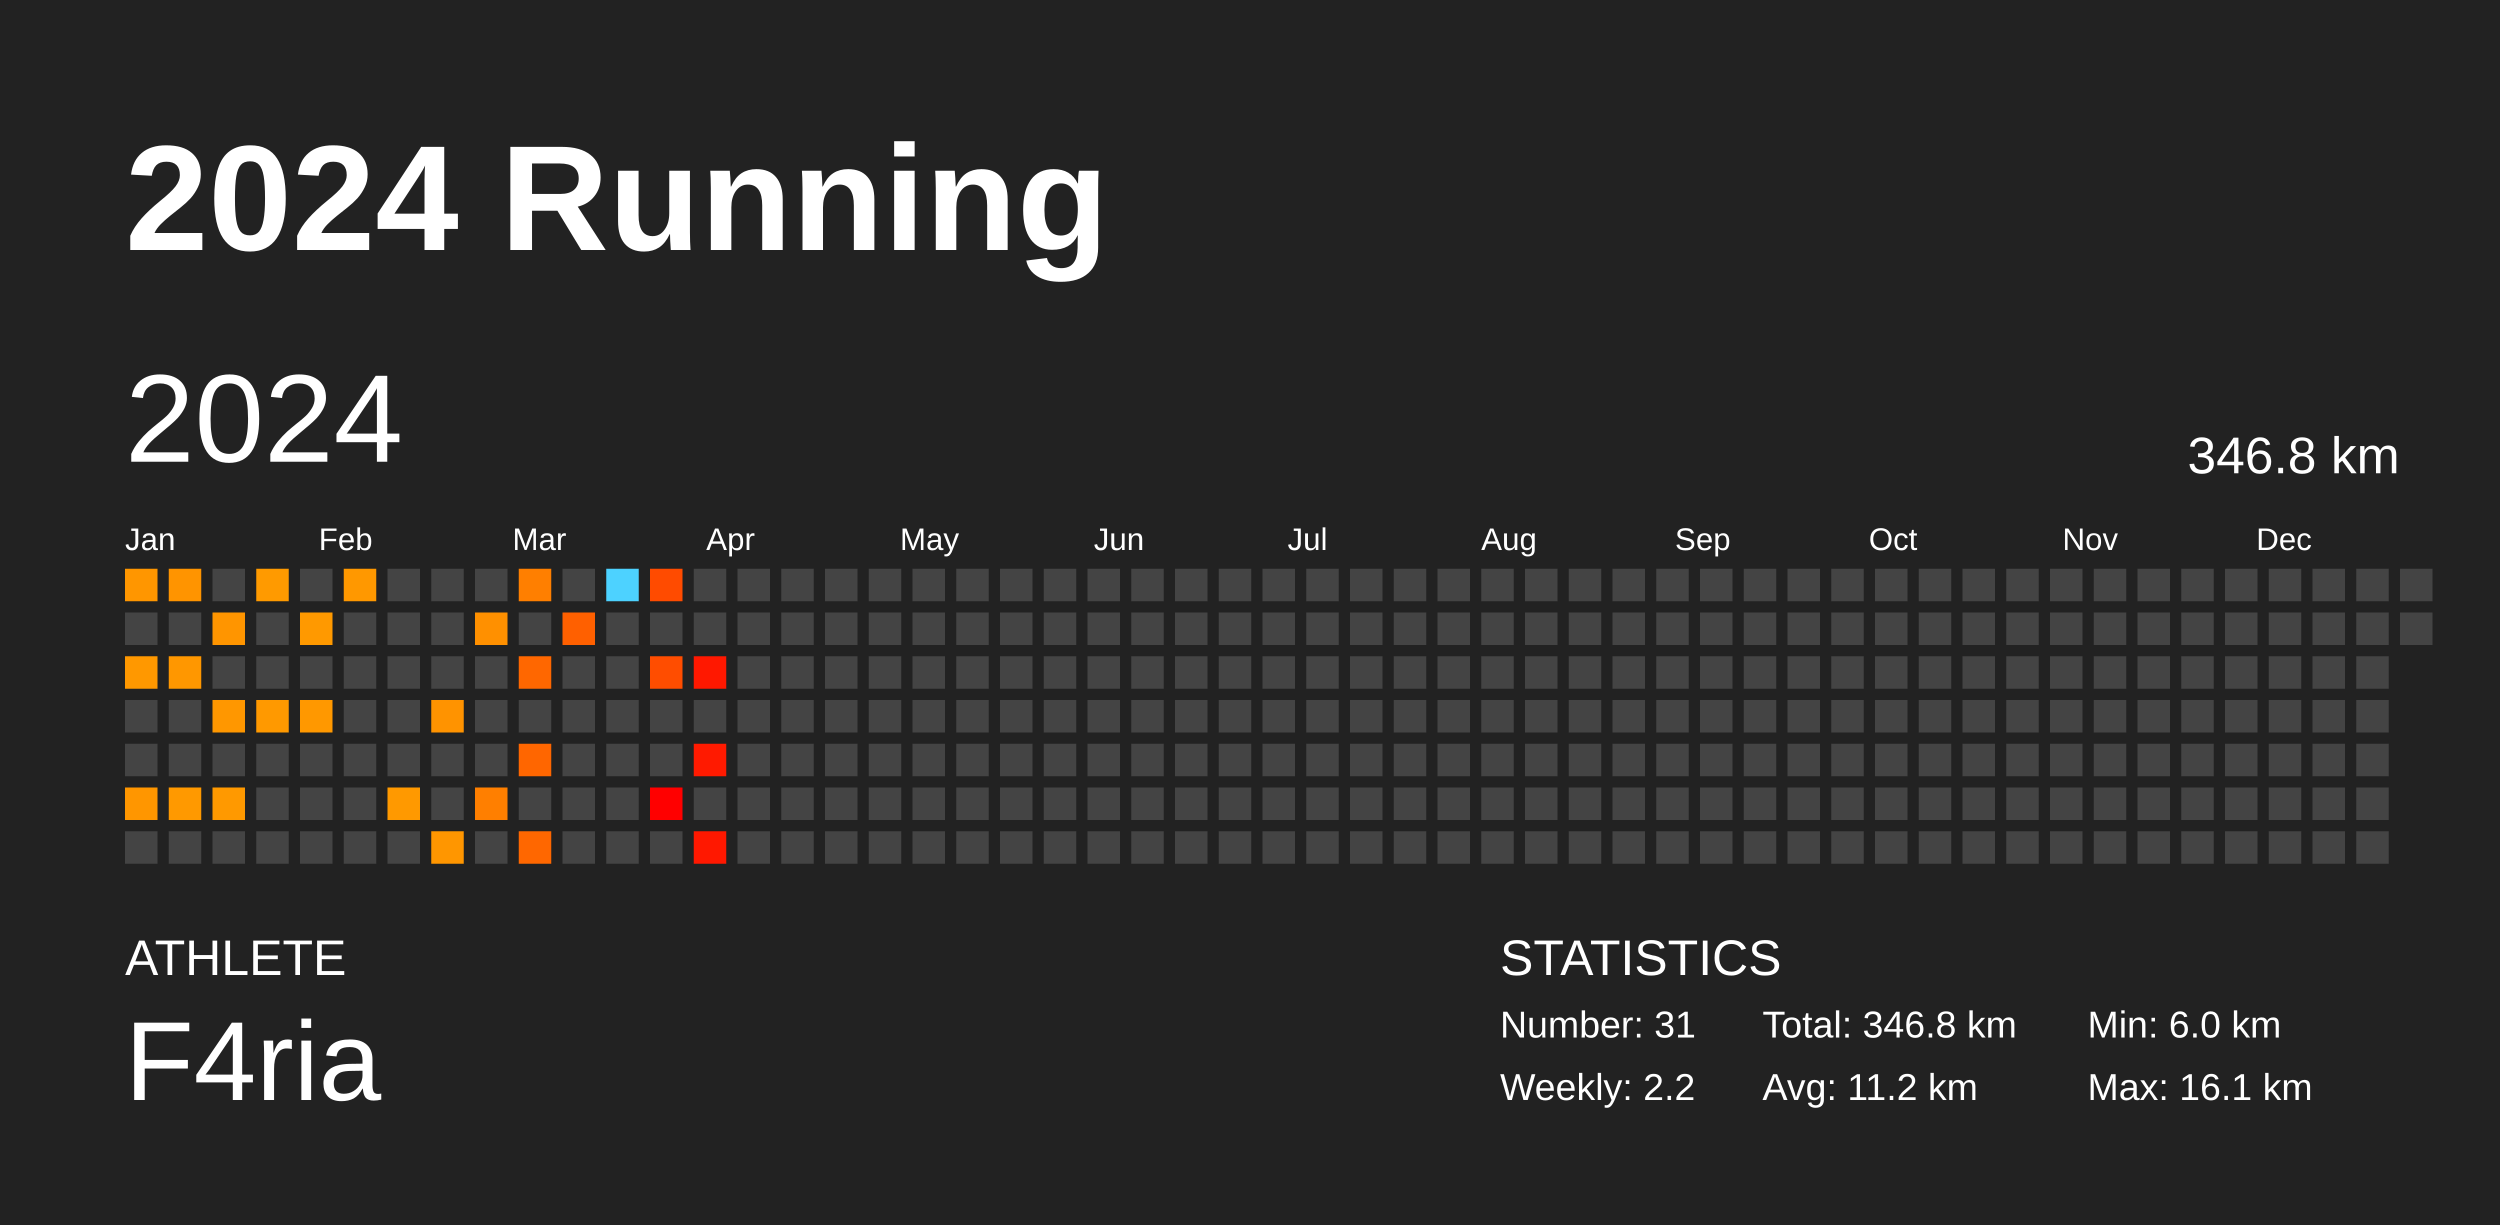
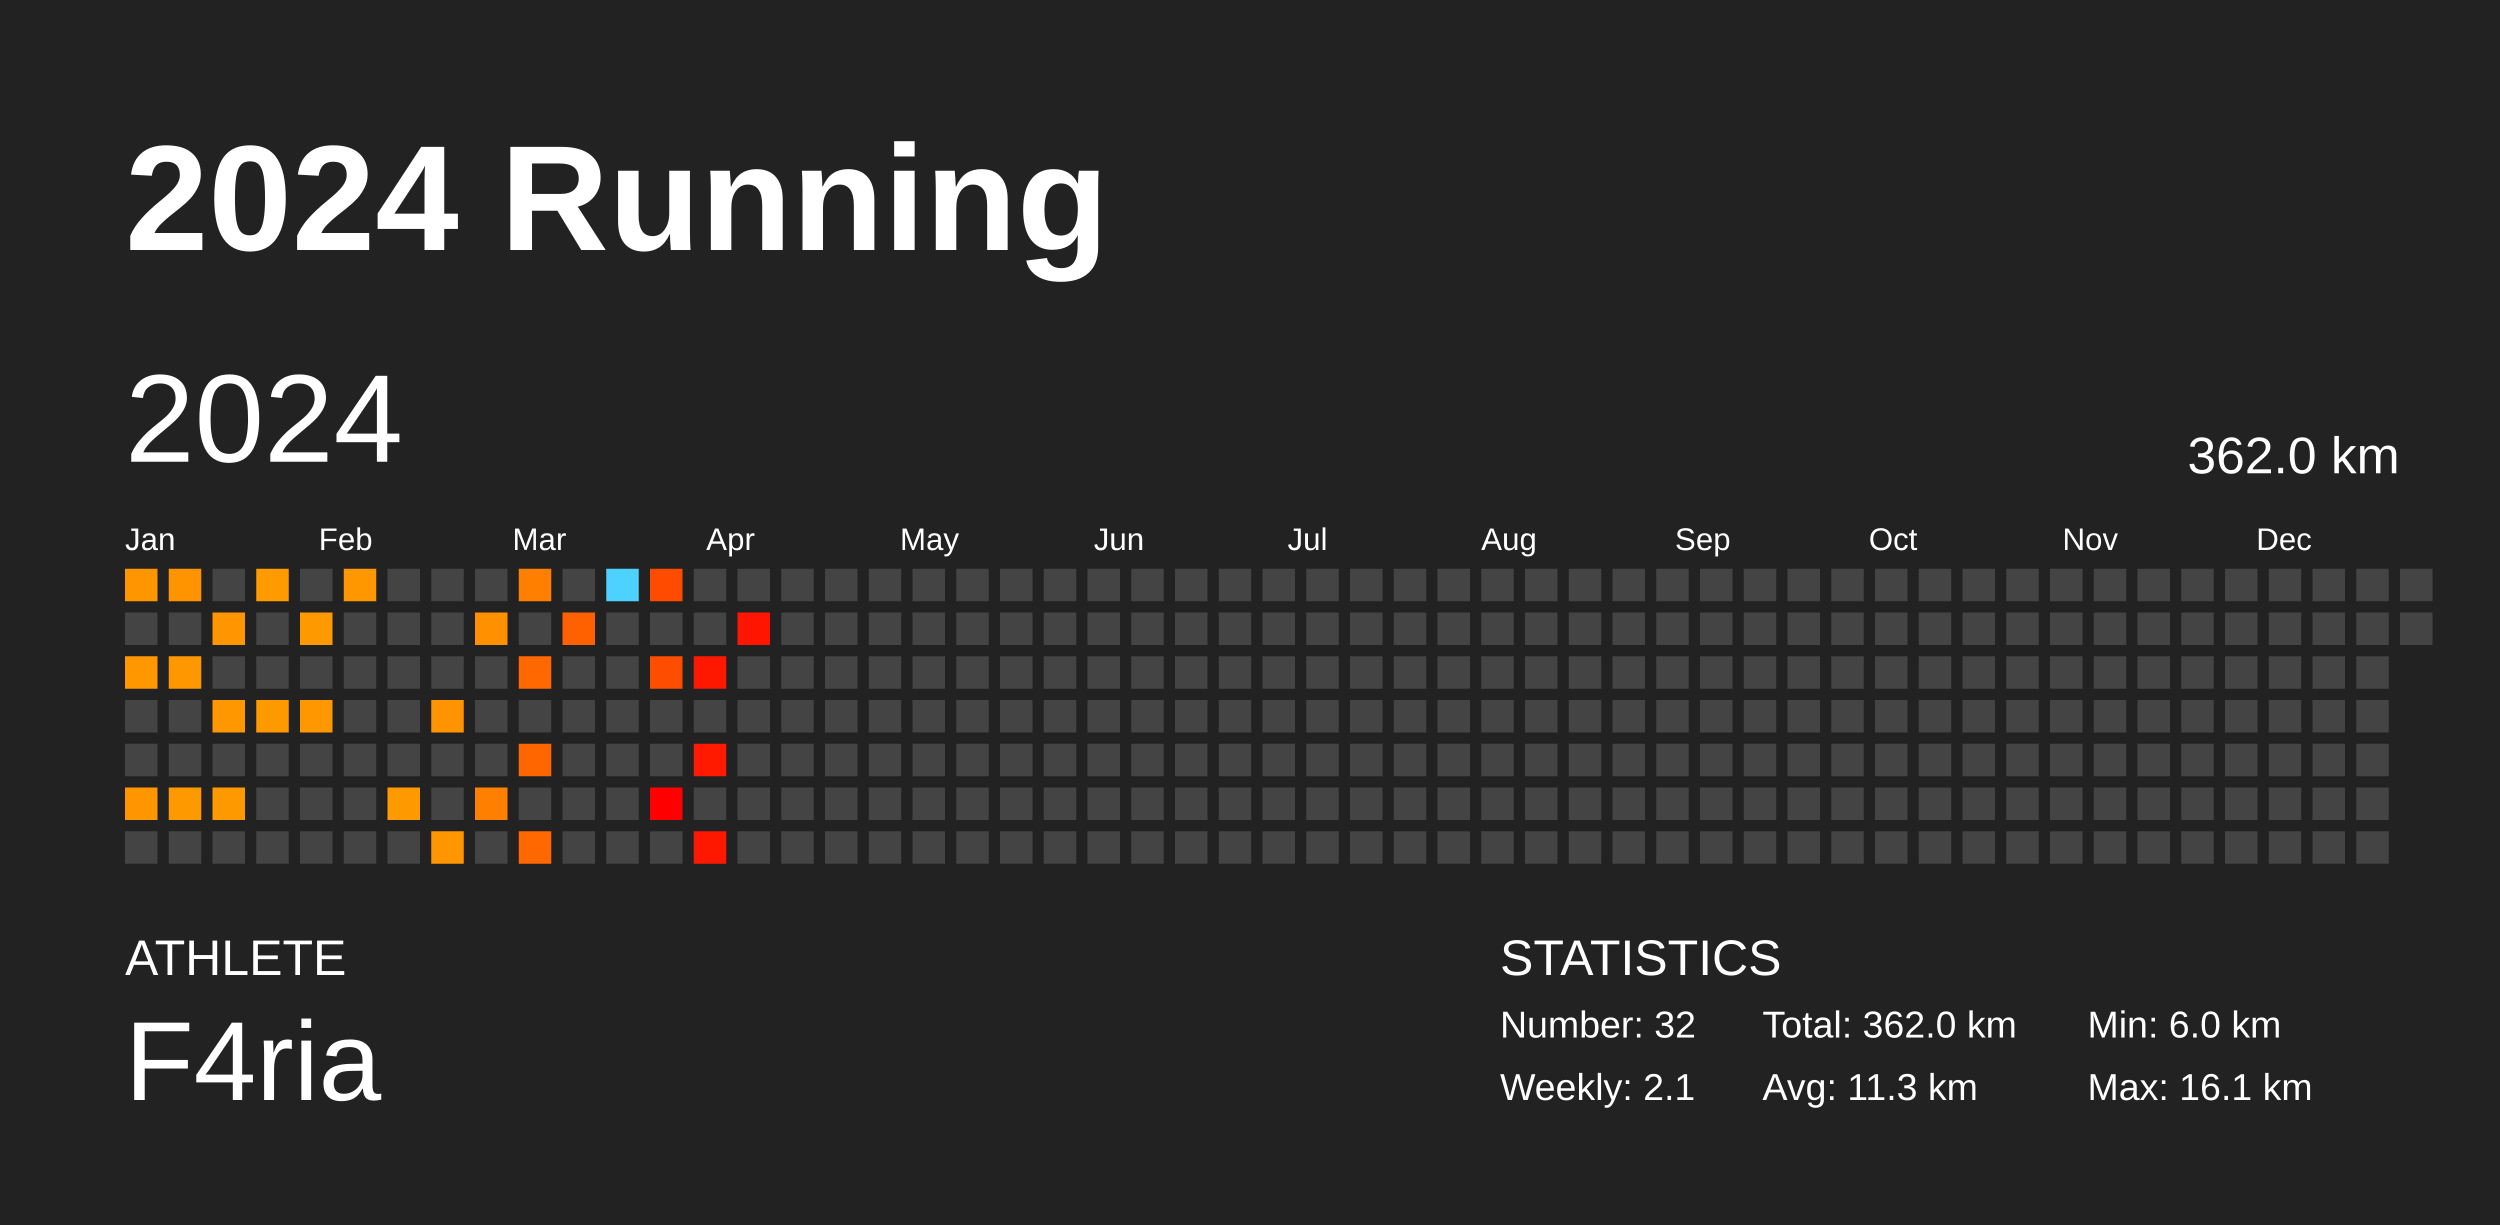
<svg xmlns="http://www.w3.org/2000/svg" baseProfile="full" height="98mm" version="1.1" viewBox="0,0,200,98" width="200mm">
  <defs />
  <rect fill="#222222" height="98" width="200" x="0" y="0" />
  <text fill="#FFFFFF" style="font-size:12px; font-family:Arial; font-weight:bold;" x="10" y="20">2024 Running</text>
  <text fill="#FFFFFF" style="font-size:4px; font-family:Arial" x="10" y="78">ATHLETE</text>
  <text fill="#FFFFFF" style="font-size:9px; font-family:Arial" x="10" y="88">F4ria</text>
  <text fill="#FFFFFF" style="font-size:4px; font-family:Arial" x="120" y="78">STATISTICS</text>
-   <text fill="#FFFFFF" style="font-size:3px; font-family:Arial" x="120" y="83">Number: 31</text>
-   <text fill="#FFFFFF" style="font-size:3px; font-family:Arial" x="120" y="88">Weekly: 2.2</text>
-   <text fill="#FFFFFF" style="font-size:3px; font-family:Arial" x="141" y="83">Total: 346.8 km</text>
-   <text fill="#FFFFFF" style="font-size:3px; font-family:Arial" x="141" y="88">Avg: 11.2 km</text>
+   <text fill="#FFFFFF" style="font-size:3px; font-family:Arial" x="120" y="83">Number: 32</text>
+   <text fill="#FFFFFF" style="font-size:3px; font-family:Arial" x="120" y="88">Weekly: 2.1</text>
+   <text fill="#FFFFFF" style="font-size:3px; font-family:Arial" x="141" y="83">Total: 362.0 km</text>
+   <text fill="#FFFFFF" style="font-size:3px; font-family:Arial" x="141" y="88">Avg: 11.3 km</text>
  <text fill="#FFFFFF" style="font-size:3px; font-family:Arial" x="167" y="83">Min: 6.0 km</text>
  <text fill="#FFFFFF" style="font-size:3px; font-family:Arial" x="167" y="88">Max: 16.1 km</text>
  <text dominant-baseline="hanging" fill="#FFFFFF" style="font-size:10.0px; font-family:Arial;" x="10" y="30">2024</text>
-   <text dominant-baseline="hanging" fill="#FFFFFF" style="font-size:4.125px; font-family:Arial;" x="175" y="35">346.8 km</text>
+   <text dominant-baseline="hanging" fill="#FFFFFF" style="font-size:4.125px; font-family:Arial;" x="175" y="35">362.0 km</text>
  <text fill="#FFFFFF" style="font-size:2.5px; font-family:Arial" x="10.0" y="44">Jan</text>
  <text fill="#FFFFFF" style="font-size:2.5px; font-family:Arial" x="25.5" y="44">Feb</text>
  <text fill="#FFFFFF" style="font-size:2.5px; font-family:Arial" x="41.0" y="44">Mar</text>
  <text fill="#FFFFFF" style="font-size:2.5px; font-family:Arial" x="56.5" y="44">Apr</text>
  <text fill="#FFFFFF" style="font-size:2.5px; font-family:Arial" x="72.0" y="44">May</text>
  <text fill="#FFFFFF" style="font-size:2.5px; font-family:Arial" x="87.5" y="44">Jun</text>
  <text fill="#FFFFFF" style="font-size:2.5px; font-family:Arial" x="103.0" y="44">Jul</text>
  <text fill="#FFFFFF" style="font-size:2.5px; font-family:Arial" x="118.5" y="44">Aug</text>
  <text fill="#FFFFFF" style="font-size:2.5px; font-family:Arial" x="134.0" y="44">Sep</text>
  <text fill="#FFFFFF" style="font-size:2.5px; font-family:Arial" x="149.5" y="44">Oct</text>
  <text fill="#FFFFFF" style="font-size:2.5px; font-family:Arial" x="165.0" y="44">Nov</text>
  <text fill="#FFFFFF" style="font-size:2.5px; font-family:Arial" x="180.5" y="44">Dec</text>
  <rect fill="#ff9600" height="2.6" width="2.6" x="10.0" y="45.5" />
  <rect fill="#444444" height="2.6" width="2.6" x="10.0" y="49.0" />
  <rect fill="#ff9800" height="2.6" width="2.6" x="10.0" y="52.5" />
  <rect fill="#444444" height="2.6" width="2.6" x="10.0" y="56.0" />
  <rect fill="#444444" height="2.6" width="2.6" x="10.0" y="59.5" />
  <rect fill="#ff9600" height="2.6" width="2.6" x="10.0" y="63.0" />
  <rect fill="#444444" height="2.6" width="2.6" x="10.0" y="66.5" />
  <rect fill="#ff9400" height="2.6" width="2.6" x="13.5" y="45.5" />
  <rect fill="#444444" height="2.6" width="2.6" x="13.5" y="49.0" />
  <rect fill="#ff9700" height="2.6" width="2.6" x="13.5" y="52.5" />
  <rect fill="#444444" height="2.6" width="2.6" x="13.5" y="56.0" />
  <rect fill="#444444" height="2.6" width="2.6" x="13.5" y="59.5" />
  <rect fill="#ff9900" height="2.6" width="2.6" x="13.5" y="63.0" />
  <rect fill="#444444" height="2.6" width="2.6" x="13.5" y="66.5" />
  <rect fill="#444444" height="2.6" width="2.6" x="17.0" y="45.5" />
  <rect fill="#ff9500" height="2.6" width="2.6" x="17.0" y="49.0" />
  <rect fill="#444444" height="2.6" width="2.6" x="17.0" y="52.5" />
  <rect fill="#ff9700" height="2.6" width="2.6" x="17.0" y="56.0" />
  <rect fill="#444444" height="2.6" width="2.6" x="17.0" y="59.5" />
  <rect fill="#ff9900" height="2.6" width="2.6" x="17.0" y="63.0" />
  <rect fill="#444444" height="2.6" width="2.6" x="17.0" y="66.5" />
  <rect fill="#ff9a00" height="2.6" width="2.6" x="20.5" y="45.5" />
  <rect fill="#444444" height="2.6" width="2.6" x="20.5" y="49.0" />
  <rect fill="#444444" height="2.6" width="2.6" x="20.5" y="52.5" />
  <rect fill="#ff9900" height="2.6" width="2.6" x="20.5" y="56.0" />
  <rect fill="#444444" height="2.6" width="2.6" x="20.5" y="59.5" />
  <rect fill="#444444" height="2.6" width="2.6" x="20.5" y="63.0" />
  <rect fill="#444444" height="2.6" width="2.6" x="20.5" y="66.5" />
  <rect fill="#444444" height="2.6" width="2.6" x="24.0" y="45.5" />
  <rect fill="#ff9900" height="2.6" width="2.6" x="24.0" y="49.0" />
  <rect fill="#444444" height="2.6" width="2.6" x="24.0" y="52.5" />
  <rect fill="#ff9800" height="2.6" width="2.6" x="24.0" y="56.0" />
  <rect fill="#444444" height="2.6" width="2.6" x="24.0" y="59.5" />
  <rect fill="#444444" height="2.6" width="2.6" x="24.0" y="63.0" />
  <rect fill="#444444" height="2.6" width="2.6" x="24.0" y="66.5" />
  <rect fill="#ff9800" height="2.6" width="2.6" x="27.5" y="45.5" />
  <rect fill="#444444" height="2.6" width="2.6" x="27.5" y="49.0" />
  <rect fill="#444444" height="2.6" width="2.6" x="27.5" y="52.5" />
  <rect fill="#444444" height="2.6" width="2.6" x="27.5" y="56.0" />
  <rect fill="#444444" height="2.6" width="2.6" x="27.5" y="59.5" />
  <rect fill="#444444" height="2.6" width="2.6" x="27.5" y="63.0" />
  <rect fill="#444444" height="2.6" width="2.6" x="27.5" y="66.5" />
  <rect fill="#444444" height="2.6" width="2.6" x="31.0" y="45.5" />
  <rect fill="#444444" height="2.6" width="2.6" x="31.0" y="49.0" />
  <rect fill="#444444" height="2.6" width="2.6" x="31.0" y="52.5" />
  <rect fill="#444444" height="2.6" width="2.6" x="31.0" y="56.0" />
  <rect fill="#444444" height="2.6" width="2.6" x="31.0" y="59.5" />
  <rect fill="#ff9900" height="2.6" width="2.6" x="31.0" y="63.0" />
  <rect fill="#444444" height="2.6" width="2.6" x="31.0" y="66.5" />
  <rect fill="#444444" height="2.6" width="2.6" x="34.5" y="45.5" />
  <rect fill="#444444" height="2.6" width="2.6" x="34.5" y="49.0" />
  <rect fill="#444444" height="2.6" width="2.6" x="34.5" y="52.5" />
  <rect fill="#ff9300" height="2.6" width="2.6" x="34.5" y="56.0" />
  <rect fill="#444444" height="2.6" width="2.6" x="34.5" y="59.5" />
  <rect fill="#444444" height="2.6" width="2.6" x="34.5" y="63.0" />
  <rect fill="#ff9600" height="2.6" width="2.6" x="34.5" y="66.5" />
  <rect fill="#444444" height="2.6" width="2.6" x="38.0" y="45.5" />
  <rect fill="#ff9000" height="2.6" width="2.6" x="38.0" y="49.0" />
  <rect fill="#444444" height="2.6" width="2.6" x="38.0" y="52.5" />
  <rect fill="#444444" height="2.6" width="2.6" x="38.0" y="56.0" />
  <rect fill="#444444" height="2.6" width="2.6" x="38.0" y="59.5" />
  <rect fill="#ff7f00" height="2.6" width="2.6" x="38.0" y="63.0" />
  <rect fill="#444444" height="2.6" width="2.6" x="38.0" y="66.5" />
  <rect fill="#ff7f00" height="2.6" width="2.6" x="41.5" y="45.5" />
  <rect fill="#444444" height="2.6" width="2.6" x="41.5" y="49.0" />
  <rect fill="#ff6700" height="2.6" width="2.6" x="41.5" y="52.5" />
  <rect fill="#444444" height="2.6" width="2.6" x="41.5" y="56.0" />
  <rect fill="#ff6600" height="2.6" width="2.6" x="41.5" y="59.5" />
  <rect fill="#444444" height="2.6" width="2.6" x="41.5" y="63.0" />
  <rect fill="#ff6700" height="2.6" width="2.6" x="41.5" y="66.5" />
  <rect fill="#444444" height="2.6" width="2.6" x="45.0" y="45.5" />
  <rect fill="#ff6000" height="2.6" width="2.6" x="45.0" y="49.0" />
  <rect fill="#444444" height="2.6" width="2.6" x="45.0" y="52.5" />
  <rect fill="#444444" height="2.6" width="2.6" x="45.0" y="56.0" />
  <rect fill="#444444" height="2.6" width="2.6" x="45.0" y="59.5" />
  <rect fill="#444444" height="2.6" width="2.6" x="45.0" y="63.0" />
  <rect fill="#444444" height="2.6" width="2.6" x="45.0" y="66.5" />
  <rect fill="#4dd2ff" height="2.6" width="2.6" x="48.5" y="45.5" />
  <rect fill="#444444" height="2.6" width="2.6" x="48.5" y="49.0" />
  <rect fill="#444444" height="2.6" width="2.6" x="48.5" y="52.5" />
  <rect fill="#444444" height="2.6" width="2.6" x="48.5" y="56.0" />
  <rect fill="#444444" height="2.6" width="2.6" x="48.5" y="59.5" />
  <rect fill="#444444" height="2.6" width="2.6" x="48.5" y="63.0" />
  <rect fill="#444444" height="2.6" width="2.6" x="48.5" y="66.5" />
  <rect fill="#ff4b00" height="2.6" width="2.6" x="52.0" y="45.5" />
  <rect fill="#444444" height="2.6" width="2.6" x="52.0" y="49.0" />
  <rect fill="#ff4d00" height="2.6" width="2.6" x="52.0" y="52.5" />
  <rect fill="#444444" height="2.6" width="2.6" x="52.0" y="56.0" />
  <rect fill="#444444" height="2.6" width="2.6" x="52.0" y="59.5" />
  <rect fill="#ff0000" height="2.6" width="2.6" x="52.0" y="63.0" />
  <rect fill="#444444" height="2.6" width="2.6" x="52.0" y="66.5" />
  <rect fill="#444444" height="2.6" width="2.6" x="55.5" y="45.5" />
  <rect fill="#444444" height="2.6" width="2.6" x="55.5" y="49.0" />
  <rect fill="#ff1800" height="2.6" width="2.6" x="55.5" y="52.5" />
  <rect fill="#444444" height="2.6" width="2.6" x="55.5" y="56.0" />
  <rect fill="#ff1a00" height="2.6" width="2.6" x="55.5" y="59.5" />
  <rect fill="#444444" height="2.6" width="2.6" x="55.5" y="63.0" />
  <rect fill="#ff1800" height="2.6" width="2.6" x="55.5" y="66.5" />
  <rect fill="#444444" height="2.6" width="2.6" x="59.0" y="45.5" />
-   <rect fill="#444444" height="2.6" width="2.6" x="59.0" y="49.0" />
+   <rect fill="#ff1500" height="2.6" width="2.6" x="59.0" y="49.0" />
  <rect fill="#444444" height="2.6" width="2.6" x="59.0" y="52.5" />
  <rect fill="#444444" height="2.6" width="2.6" x="59.0" y="56.0" />
  <rect fill="#444444" height="2.6" width="2.6" x="59.0" y="59.5" />
  <rect fill="#444444" height="2.6" width="2.6" x="59.0" y="63.0" />
  <rect fill="#444444" height="2.6" width="2.6" x="59.0" y="66.5" />
  <rect fill="#444444" height="2.6" width="2.6" x="62.5" y="45.5" />
  <rect fill="#444444" height="2.6" width="2.6" x="62.5" y="49.0" />
  <rect fill="#444444" height="2.6" width="2.6" x="62.5" y="52.5" />
  <rect fill="#444444" height="2.6" width="2.6" x="62.5" y="56.0" />
  <rect fill="#444444" height="2.6" width="2.6" x="62.5" y="59.5" />
  <rect fill="#444444" height="2.6" width="2.6" x="62.5" y="63.0" />
  <rect fill="#444444" height="2.6" width="2.6" x="62.5" y="66.5" />
  <rect fill="#444444" height="2.6" width="2.6" x="66.0" y="45.5" />
  <rect fill="#444444" height="2.6" width="2.6" x="66.0" y="49.0" />
  <rect fill="#444444" height="2.6" width="2.6" x="66.0" y="52.5" />
  <rect fill="#444444" height="2.6" width="2.6" x="66.0" y="56.0" />
  <rect fill="#444444" height="2.6" width="2.6" x="66.0" y="59.5" />
  <rect fill="#444444" height="2.6" width="2.6" x="66.0" y="63.0" />
  <rect fill="#444444" height="2.6" width="2.6" x="66.0" y="66.5" />
  <rect fill="#444444" height="2.6" width="2.6" x="69.5" y="45.5" />
  <rect fill="#444444" height="2.6" width="2.6" x="69.5" y="49.0" />
  <rect fill="#444444" height="2.6" width="2.6" x="69.5" y="52.5" />
  <rect fill="#444444" height="2.6" width="2.6" x="69.5" y="56.0" />
  <rect fill="#444444" height="2.6" width="2.6" x="69.5" y="59.5" />
  <rect fill="#444444" height="2.6" width="2.6" x="69.5" y="63.0" />
  <rect fill="#444444" height="2.6" width="2.6" x="69.5" y="66.5" />
  <rect fill="#444444" height="2.6" width="2.6" x="73.0" y="45.5" />
  <rect fill="#444444" height="2.6" width="2.6" x="73.0" y="49.0" />
  <rect fill="#444444" height="2.6" width="2.6" x="73.0" y="52.5" />
  <rect fill="#444444" height="2.6" width="2.6" x="73.0" y="56.0" />
  <rect fill="#444444" height="2.6" width="2.6" x="73.0" y="59.5" />
  <rect fill="#444444" height="2.6" width="2.6" x="73.0" y="63.0" />
  <rect fill="#444444" height="2.6" width="2.6" x="73.0" y="66.5" />
  <rect fill="#444444" height="2.6" width="2.6" x="76.5" y="45.5" />
  <rect fill="#444444" height="2.6" width="2.6" x="76.5" y="49.0" />
  <rect fill="#444444" height="2.6" width="2.6" x="76.5" y="52.5" />
  <rect fill="#444444" height="2.6" width="2.6" x="76.5" y="56.0" />
  <rect fill="#444444" height="2.6" width="2.6" x="76.5" y="59.5" />
  <rect fill="#444444" height="2.6" width="2.6" x="76.5" y="63.0" />
  <rect fill="#444444" height="2.6" width="2.6" x="76.5" y="66.5" />
  <rect fill="#444444" height="2.6" width="2.6" x="80.0" y="45.5" />
  <rect fill="#444444" height="2.6" width="2.6" x="80.0" y="49.0" />
  <rect fill="#444444" height="2.6" width="2.6" x="80.0" y="52.5" />
  <rect fill="#444444" height="2.6" width="2.6" x="80.0" y="56.0" />
  <rect fill="#444444" height="2.6" width="2.6" x="80.0" y="59.5" />
  <rect fill="#444444" height="2.6" width="2.6" x="80.0" y="63.0" />
  <rect fill="#444444" height="2.6" width="2.6" x="80.0" y="66.5" />
  <rect fill="#444444" height="2.6" width="2.6" x="83.5" y="45.5" />
  <rect fill="#444444" height="2.6" width="2.6" x="83.5" y="49.0" />
  <rect fill="#444444" height="2.6" width="2.6" x="83.5" y="52.5" />
  <rect fill="#444444" height="2.6" width="2.6" x="83.5" y="56.0" />
  <rect fill="#444444" height="2.6" width="2.6" x="83.5" y="59.5" />
  <rect fill="#444444" height="2.6" width="2.6" x="83.5" y="63.0" />
  <rect fill="#444444" height="2.6" width="2.6" x="83.5" y="66.5" />
  <rect fill="#444444" height="2.6" width="2.6" x="87.0" y="45.5" />
  <rect fill="#444444" height="2.6" width="2.6" x="87.0" y="49.0" />
  <rect fill="#444444" height="2.6" width="2.6" x="87.0" y="52.5" />
  <rect fill="#444444" height="2.6" width="2.6" x="87.0" y="56.0" />
  <rect fill="#444444" height="2.6" width="2.6" x="87.0" y="59.5" />
  <rect fill="#444444" height="2.6" width="2.6" x="87.0" y="63.0" />
  <rect fill="#444444" height="2.6" width="2.6" x="87.0" y="66.5" />
  <rect fill="#444444" height="2.6" width="2.6" x="90.5" y="45.5" />
  <rect fill="#444444" height="2.6" width="2.6" x="90.5" y="49.0" />
  <rect fill="#444444" height="2.6" width="2.6" x="90.5" y="52.5" />
  <rect fill="#444444" height="2.6" width="2.6" x="90.5" y="56.0" />
  <rect fill="#444444" height="2.6" width="2.6" x="90.5" y="59.5" />
  <rect fill="#444444" height="2.6" width="2.6" x="90.5" y="63.0" />
  <rect fill="#444444" height="2.6" width="2.6" x="90.5" y="66.5" />
  <rect fill="#444444" height="2.6" width="2.6" x="94.0" y="45.5" />
  <rect fill="#444444" height="2.6" width="2.6" x="94.0" y="49.0" />
  <rect fill="#444444" height="2.6" width="2.6" x="94.0" y="52.5" />
  <rect fill="#444444" height="2.6" width="2.6" x="94.0" y="56.0" />
  <rect fill="#444444" height="2.6" width="2.6" x="94.0" y="59.5" />
  <rect fill="#444444" height="2.6" width="2.6" x="94.0" y="63.0" />
  <rect fill="#444444" height="2.6" width="2.6" x="94.0" y="66.5" />
  <rect fill="#444444" height="2.6" width="2.6" x="97.5" y="45.5" />
  <rect fill="#444444" height="2.6" width="2.6" x="97.5" y="49.0" />
  <rect fill="#444444" height="2.6" width="2.6" x="97.5" y="52.5" />
  <rect fill="#444444" height="2.6" width="2.6" x="97.5" y="56.0" />
  <rect fill="#444444" height="2.6" width="2.6" x="97.5" y="59.5" />
  <rect fill="#444444" height="2.6" width="2.6" x="97.5" y="63.0" />
  <rect fill="#444444" height="2.6" width="2.6" x="97.5" y="66.5" />
  <rect fill="#444444" height="2.6" width="2.6" x="101.0" y="45.5" />
  <rect fill="#444444" height="2.6" width="2.6" x="101.0" y="49.0" />
  <rect fill="#444444" height="2.6" width="2.6" x="101.0" y="52.5" />
  <rect fill="#444444" height="2.6" width="2.6" x="101.0" y="56.0" />
  <rect fill="#444444" height="2.6" width="2.6" x="101.0" y="59.5" />
  <rect fill="#444444" height="2.6" width="2.6" x="101.0" y="63.0" />
  <rect fill="#444444" height="2.6" width="2.6" x="101.0" y="66.5" />
  <rect fill="#444444" height="2.6" width="2.6" x="104.5" y="45.5" />
  <rect fill="#444444" height="2.6" width="2.6" x="104.5" y="49.0" />
  <rect fill="#444444" height="2.6" width="2.6" x="104.5" y="52.5" />
  <rect fill="#444444" height="2.6" width="2.6" x="104.5" y="56.0" />
  <rect fill="#444444" height="2.6" width="2.6" x="104.5" y="59.5" />
  <rect fill="#444444" height="2.6" width="2.6" x="104.5" y="63.0" />
  <rect fill="#444444" height="2.6" width="2.6" x="104.5" y="66.5" />
  <rect fill="#444444" height="2.6" width="2.6" x="108.0" y="45.5" />
  <rect fill="#444444" height="2.6" width="2.6" x="108.0" y="49.0" />
  <rect fill="#444444" height="2.6" width="2.6" x="108.0" y="52.5" />
  <rect fill="#444444" height="2.6" width="2.6" x="108.0" y="56.0" />
  <rect fill="#444444" height="2.6" width="2.6" x="108.0" y="59.5" />
  <rect fill="#444444" height="2.6" width="2.6" x="108.0" y="63.0" />
  <rect fill="#444444" height="2.6" width="2.6" x="108.0" y="66.5" />
  <rect fill="#444444" height="2.6" width="2.6" x="111.5" y="45.5" />
  <rect fill="#444444" height="2.6" width="2.6" x="111.5" y="49.0" />
  <rect fill="#444444" height="2.6" width="2.6" x="111.5" y="52.5" />
  <rect fill="#444444" height="2.6" width="2.6" x="111.5" y="56.0" />
  <rect fill="#444444" height="2.6" width="2.6" x="111.5" y="59.5" />
  <rect fill="#444444" height="2.6" width="2.6" x="111.5" y="63.0" />
  <rect fill="#444444" height="2.6" width="2.6" x="111.5" y="66.5" />
  <rect fill="#444444" height="2.6" width="2.6" x="115.0" y="45.5" />
  <rect fill="#444444" height="2.6" width="2.6" x="115.0" y="49.0" />
  <rect fill="#444444" height="2.6" width="2.6" x="115.0" y="52.5" />
  <rect fill="#444444" height="2.6" width="2.6" x="115.0" y="56.0" />
  <rect fill="#444444" height="2.6" width="2.6" x="115.0" y="59.5" />
  <rect fill="#444444" height="2.6" width="2.6" x="115.0" y="63.0" />
  <rect fill="#444444" height="2.6" width="2.6" x="115.0" y="66.5" />
  <rect fill="#444444" height="2.6" width="2.6" x="118.5" y="45.5" />
  <rect fill="#444444" height="2.6" width="2.6" x="118.5" y="49.0" />
  <rect fill="#444444" height="2.6" width="2.6" x="118.5" y="52.5" />
  <rect fill="#444444" height="2.6" width="2.6" x="118.5" y="56.0" />
  <rect fill="#444444" height="2.6" width="2.6" x="118.5" y="59.5" />
  <rect fill="#444444" height="2.6" width="2.6" x="118.5" y="63.0" />
  <rect fill="#444444" height="2.6" width="2.6" x="118.5" y="66.5" />
  <rect fill="#444444" height="2.6" width="2.6" x="122.0" y="45.5" />
  <rect fill="#444444" height="2.6" width="2.6" x="122.0" y="49.0" />
  <rect fill="#444444" height="2.6" width="2.6" x="122.0" y="52.5" />
  <rect fill="#444444" height="2.6" width="2.6" x="122.0" y="56.0" />
  <rect fill="#444444" height="2.6" width="2.6" x="122.0" y="59.5" />
  <rect fill="#444444" height="2.6" width="2.6" x="122.0" y="63.0" />
  <rect fill="#444444" height="2.6" width="2.6" x="122.0" y="66.5" />
  <rect fill="#444444" height="2.6" width="2.6" x="125.5" y="45.5" />
  <rect fill="#444444" height="2.6" width="2.6" x="125.5" y="49.0" />
  <rect fill="#444444" height="2.6" width="2.6" x="125.5" y="52.5" />
  <rect fill="#444444" height="2.6" width="2.6" x="125.5" y="56.0" />
  <rect fill="#444444" height="2.6" width="2.6" x="125.5" y="59.5" />
  <rect fill="#444444" height="2.6" width="2.6" x="125.5" y="63.0" />
  <rect fill="#444444" height="2.6" width="2.6" x="125.5" y="66.5" />
  <rect fill="#444444" height="2.6" width="2.6" x="129.0" y="45.5" />
  <rect fill="#444444" height="2.6" width="2.6" x="129.0" y="49.0" />
  <rect fill="#444444" height="2.6" width="2.6" x="129.0" y="52.5" />
  <rect fill="#444444" height="2.6" width="2.6" x="129.0" y="56.0" />
  <rect fill="#444444" height="2.6" width="2.6" x="129.0" y="59.5" />
  <rect fill="#444444" height="2.6" width="2.6" x="129.0" y="63.0" />
  <rect fill="#444444" height="2.6" width="2.6" x="129.0" y="66.5" />
  <rect fill="#444444" height="2.6" width="2.6" x="132.5" y="45.5" />
  <rect fill="#444444" height="2.6" width="2.6" x="132.5" y="49.0" />
  <rect fill="#444444" height="2.6" width="2.6" x="132.5" y="52.5" />
  <rect fill="#444444" height="2.6" width="2.6" x="132.5" y="56.0" />
  <rect fill="#444444" height="2.6" width="2.6" x="132.5" y="59.5" />
  <rect fill="#444444" height="2.6" width="2.6" x="132.5" y="63.0" />
  <rect fill="#444444" height="2.6" width="2.6" x="132.5" y="66.5" />
  <rect fill="#444444" height="2.6" width="2.6" x="136.0" y="45.5" />
  <rect fill="#444444" height="2.6" width="2.6" x="136.0" y="49.0" />
  <rect fill="#444444" height="2.6" width="2.6" x="136.0" y="52.5" />
  <rect fill="#444444" height="2.6" width="2.6" x="136.0" y="56.0" />
  <rect fill="#444444" height="2.6" width="2.6" x="136.0" y="59.5" />
  <rect fill="#444444" height="2.6" width="2.6" x="136.0" y="63.0" />
  <rect fill="#444444" height="2.6" width="2.6" x="136.0" y="66.5" />
  <rect fill="#444444" height="2.6" width="2.6" x="139.5" y="45.5" />
  <rect fill="#444444" height="2.6" width="2.6" x="139.5" y="49.0" />
  <rect fill="#444444" height="2.6" width="2.6" x="139.5" y="52.5" />
  <rect fill="#444444" height="2.6" width="2.6" x="139.5" y="56.0" />
  <rect fill="#444444" height="2.6" width="2.6" x="139.5" y="59.5" />
  <rect fill="#444444" height="2.6" width="2.6" x="139.5" y="63.0" />
  <rect fill="#444444" height="2.6" width="2.6" x="139.5" y="66.5" />
  <rect fill="#444444" height="2.6" width="2.6" x="143.0" y="45.5" />
  <rect fill="#444444" height="2.6" width="2.6" x="143.0" y="49.0" />
  <rect fill="#444444" height="2.6" width="2.6" x="143.0" y="52.5" />
  <rect fill="#444444" height="2.6" width="2.6" x="143.0" y="56.0" />
  <rect fill="#444444" height="2.6" width="2.6" x="143.0" y="59.5" />
  <rect fill="#444444" height="2.6" width="2.6" x="143.0" y="63.0" />
  <rect fill="#444444" height="2.6" width="2.6" x="143.0" y="66.5" />
  <rect fill="#444444" height="2.6" width="2.6" x="146.5" y="45.5" />
  <rect fill="#444444" height="2.6" width="2.6" x="146.5" y="49.0" />
  <rect fill="#444444" height="2.6" width="2.6" x="146.5" y="52.5" />
  <rect fill="#444444" height="2.6" width="2.6" x="146.5" y="56.0" />
  <rect fill="#444444" height="2.6" width="2.6" x="146.5" y="59.5" />
  <rect fill="#444444" height="2.6" width="2.6" x="146.5" y="63.0" />
  <rect fill="#444444" height="2.6" width="2.6" x="146.5" y="66.5" />
  <rect fill="#444444" height="2.6" width="2.6" x="150.0" y="45.5" />
  <rect fill="#444444" height="2.6" width="2.6" x="150.0" y="49.0" />
  <rect fill="#444444" height="2.6" width="2.6" x="150.0" y="52.5" />
  <rect fill="#444444" height="2.6" width="2.6" x="150.0" y="56.0" />
  <rect fill="#444444" height="2.6" width="2.6" x="150.0" y="59.5" />
  <rect fill="#444444" height="2.6" width="2.6" x="150.0" y="63.0" />
  <rect fill="#444444" height="2.6" width="2.6" x="150.0" y="66.5" />
  <rect fill="#444444" height="2.6" width="2.6" x="153.5" y="45.5" />
  <rect fill="#444444" height="2.6" width="2.6" x="153.5" y="49.0" />
  <rect fill="#444444" height="2.6" width="2.6" x="153.5" y="52.5" />
  <rect fill="#444444" height="2.6" width="2.6" x="153.5" y="56.0" />
  <rect fill="#444444" height="2.6" width="2.6" x="153.5" y="59.5" />
  <rect fill="#444444" height="2.6" width="2.6" x="153.5" y="63.0" />
  <rect fill="#444444" height="2.6" width="2.6" x="153.5" y="66.5" />
  <rect fill="#444444" height="2.6" width="2.6" x="157.0" y="45.5" />
  <rect fill="#444444" height="2.6" width="2.6" x="157.0" y="49.0" />
  <rect fill="#444444" height="2.6" width="2.6" x="157.0" y="52.5" />
  <rect fill="#444444" height="2.6" width="2.6" x="157.0" y="56.0" />
  <rect fill="#444444" height="2.6" width="2.6" x="157.0" y="59.5" />
  <rect fill="#444444" height="2.6" width="2.6" x="157.0" y="63.0" />
  <rect fill="#444444" height="2.6" width="2.6" x="157.0" y="66.5" />
  <rect fill="#444444" height="2.6" width="2.6" x="160.5" y="45.5" />
  <rect fill="#444444" height="2.6" width="2.6" x="160.5" y="49.0" />
  <rect fill="#444444" height="2.6" width="2.6" x="160.5" y="52.5" />
  <rect fill="#444444" height="2.6" width="2.6" x="160.5" y="56.0" />
  <rect fill="#444444" height="2.6" width="2.6" x="160.5" y="59.5" />
  <rect fill="#444444" height="2.6" width="2.6" x="160.5" y="63.0" />
  <rect fill="#444444" height="2.6" width="2.6" x="160.5" y="66.5" />
  <rect fill="#444444" height="2.6" width="2.6" x="164.0" y="45.5" />
  <rect fill="#444444" height="2.6" width="2.6" x="164.0" y="49.0" />
  <rect fill="#444444" height="2.6" width="2.6" x="164.0" y="52.5" />
  <rect fill="#444444" height="2.6" width="2.6" x="164.0" y="56.0" />
  <rect fill="#444444" height="2.6" width="2.6" x="164.0" y="59.5" />
  <rect fill="#444444" height="2.6" width="2.6" x="164.0" y="63.0" />
  <rect fill="#444444" height="2.6" width="2.6" x="164.0" y="66.5" />
  <rect fill="#444444" height="2.6" width="2.6" x="167.5" y="45.5" />
  <rect fill="#444444" height="2.6" width="2.6" x="167.5" y="49.0" />
  <rect fill="#444444" height="2.6" width="2.6" x="167.5" y="52.5" />
  <rect fill="#444444" height="2.6" width="2.6" x="167.5" y="56.0" />
  <rect fill="#444444" height="2.6" width="2.6" x="167.5" y="59.5" />
  <rect fill="#444444" height="2.6" width="2.6" x="167.5" y="63.0" />
  <rect fill="#444444" height="2.6" width="2.6" x="167.5" y="66.5" />
  <rect fill="#444444" height="2.6" width="2.6" x="171.0" y="45.5" />
  <rect fill="#444444" height="2.6" width="2.6" x="171.0" y="49.0" />
  <rect fill="#444444" height="2.6" width="2.6" x="171.0" y="52.5" />
  <rect fill="#444444" height="2.6" width="2.6" x="171.0" y="56.0" />
  <rect fill="#444444" height="2.6" width="2.6" x="171.0" y="59.5" />
  <rect fill="#444444" height="2.6" width="2.6" x="171.0" y="63.0" />
  <rect fill="#444444" height="2.6" width="2.6" x="171.0" y="66.5" />
  <rect fill="#444444" height="2.6" width="2.6" x="174.5" y="45.5" />
  <rect fill="#444444" height="2.6" width="2.6" x="174.5" y="49.0" />
  <rect fill="#444444" height="2.6" width="2.6" x="174.5" y="52.5" />
  <rect fill="#444444" height="2.6" width="2.6" x="174.5" y="56.0" />
  <rect fill="#444444" height="2.6" width="2.6" x="174.5" y="59.5" />
  <rect fill="#444444" height="2.6" width="2.6" x="174.5" y="63.0" />
  <rect fill="#444444" height="2.6" width="2.6" x="174.5" y="66.5" />
  <rect fill="#444444" height="2.6" width="2.6" x="178.0" y="45.5" />
  <rect fill="#444444" height="2.6" width="2.6" x="178.0" y="49.0" />
  <rect fill="#444444" height="2.6" width="2.6" x="178.0" y="52.5" />
  <rect fill="#444444" height="2.6" width="2.6" x="178.0" y="56.0" />
  <rect fill="#444444" height="2.6" width="2.6" x="178.0" y="59.5" />
  <rect fill="#444444" height="2.6" width="2.6" x="178.0" y="63.0" />
  <rect fill="#444444" height="2.6" width="2.6" x="178.0" y="66.5" />
  <rect fill="#444444" height="2.6" width="2.6" x="181.5" y="45.5" />
  <rect fill="#444444" height="2.6" width="2.6" x="181.5" y="49.0" />
  <rect fill="#444444" height="2.6" width="2.6" x="181.5" y="52.5" />
  <rect fill="#444444" height="2.6" width="2.6" x="181.5" y="56.0" />
  <rect fill="#444444" height="2.6" width="2.6" x="181.5" y="59.5" />
  <rect fill="#444444" height="2.6" width="2.6" x="181.5" y="63.0" />
  <rect fill="#444444" height="2.6" width="2.6" x="181.5" y="66.5" />
  <rect fill="#444444" height="2.6" width="2.6" x="185.0" y="45.5" />
  <rect fill="#444444" height="2.6" width="2.6" x="185.0" y="49.0" />
  <rect fill="#444444" height="2.6" width="2.6" x="185.0" y="52.5" />
  <rect fill="#444444" height="2.6" width="2.6" x="185.0" y="56.0" />
  <rect fill="#444444" height="2.6" width="2.6" x="185.0" y="59.5" />
  <rect fill="#444444" height="2.6" width="2.6" x="185.0" y="63.0" />
  <rect fill="#444444" height="2.6" width="2.6" x="185.0" y="66.5" />
  <rect fill="#444444" height="2.6" width="2.6" x="188.5" y="45.5" />
  <rect fill="#444444" height="2.6" width="2.6" x="188.5" y="49.0" />
  <rect fill="#444444" height="2.6" width="2.6" x="188.5" y="52.5" />
  <rect fill="#444444" height="2.6" width="2.6" x="188.5" y="56.0" />
  <rect fill="#444444" height="2.6" width="2.6" x="188.5" y="59.5" />
  <rect fill="#444444" height="2.6" width="2.6" x="188.5" y="63.0" />
  <rect fill="#444444" height="2.6" width="2.6" x="188.5" y="66.5" />
  <rect fill="#444444" height="2.6" width="2.6" x="192.0" y="45.5" />
  <rect fill="#444444" height="2.6" width="2.6" x="192.0" y="49.0" />
</svg>
